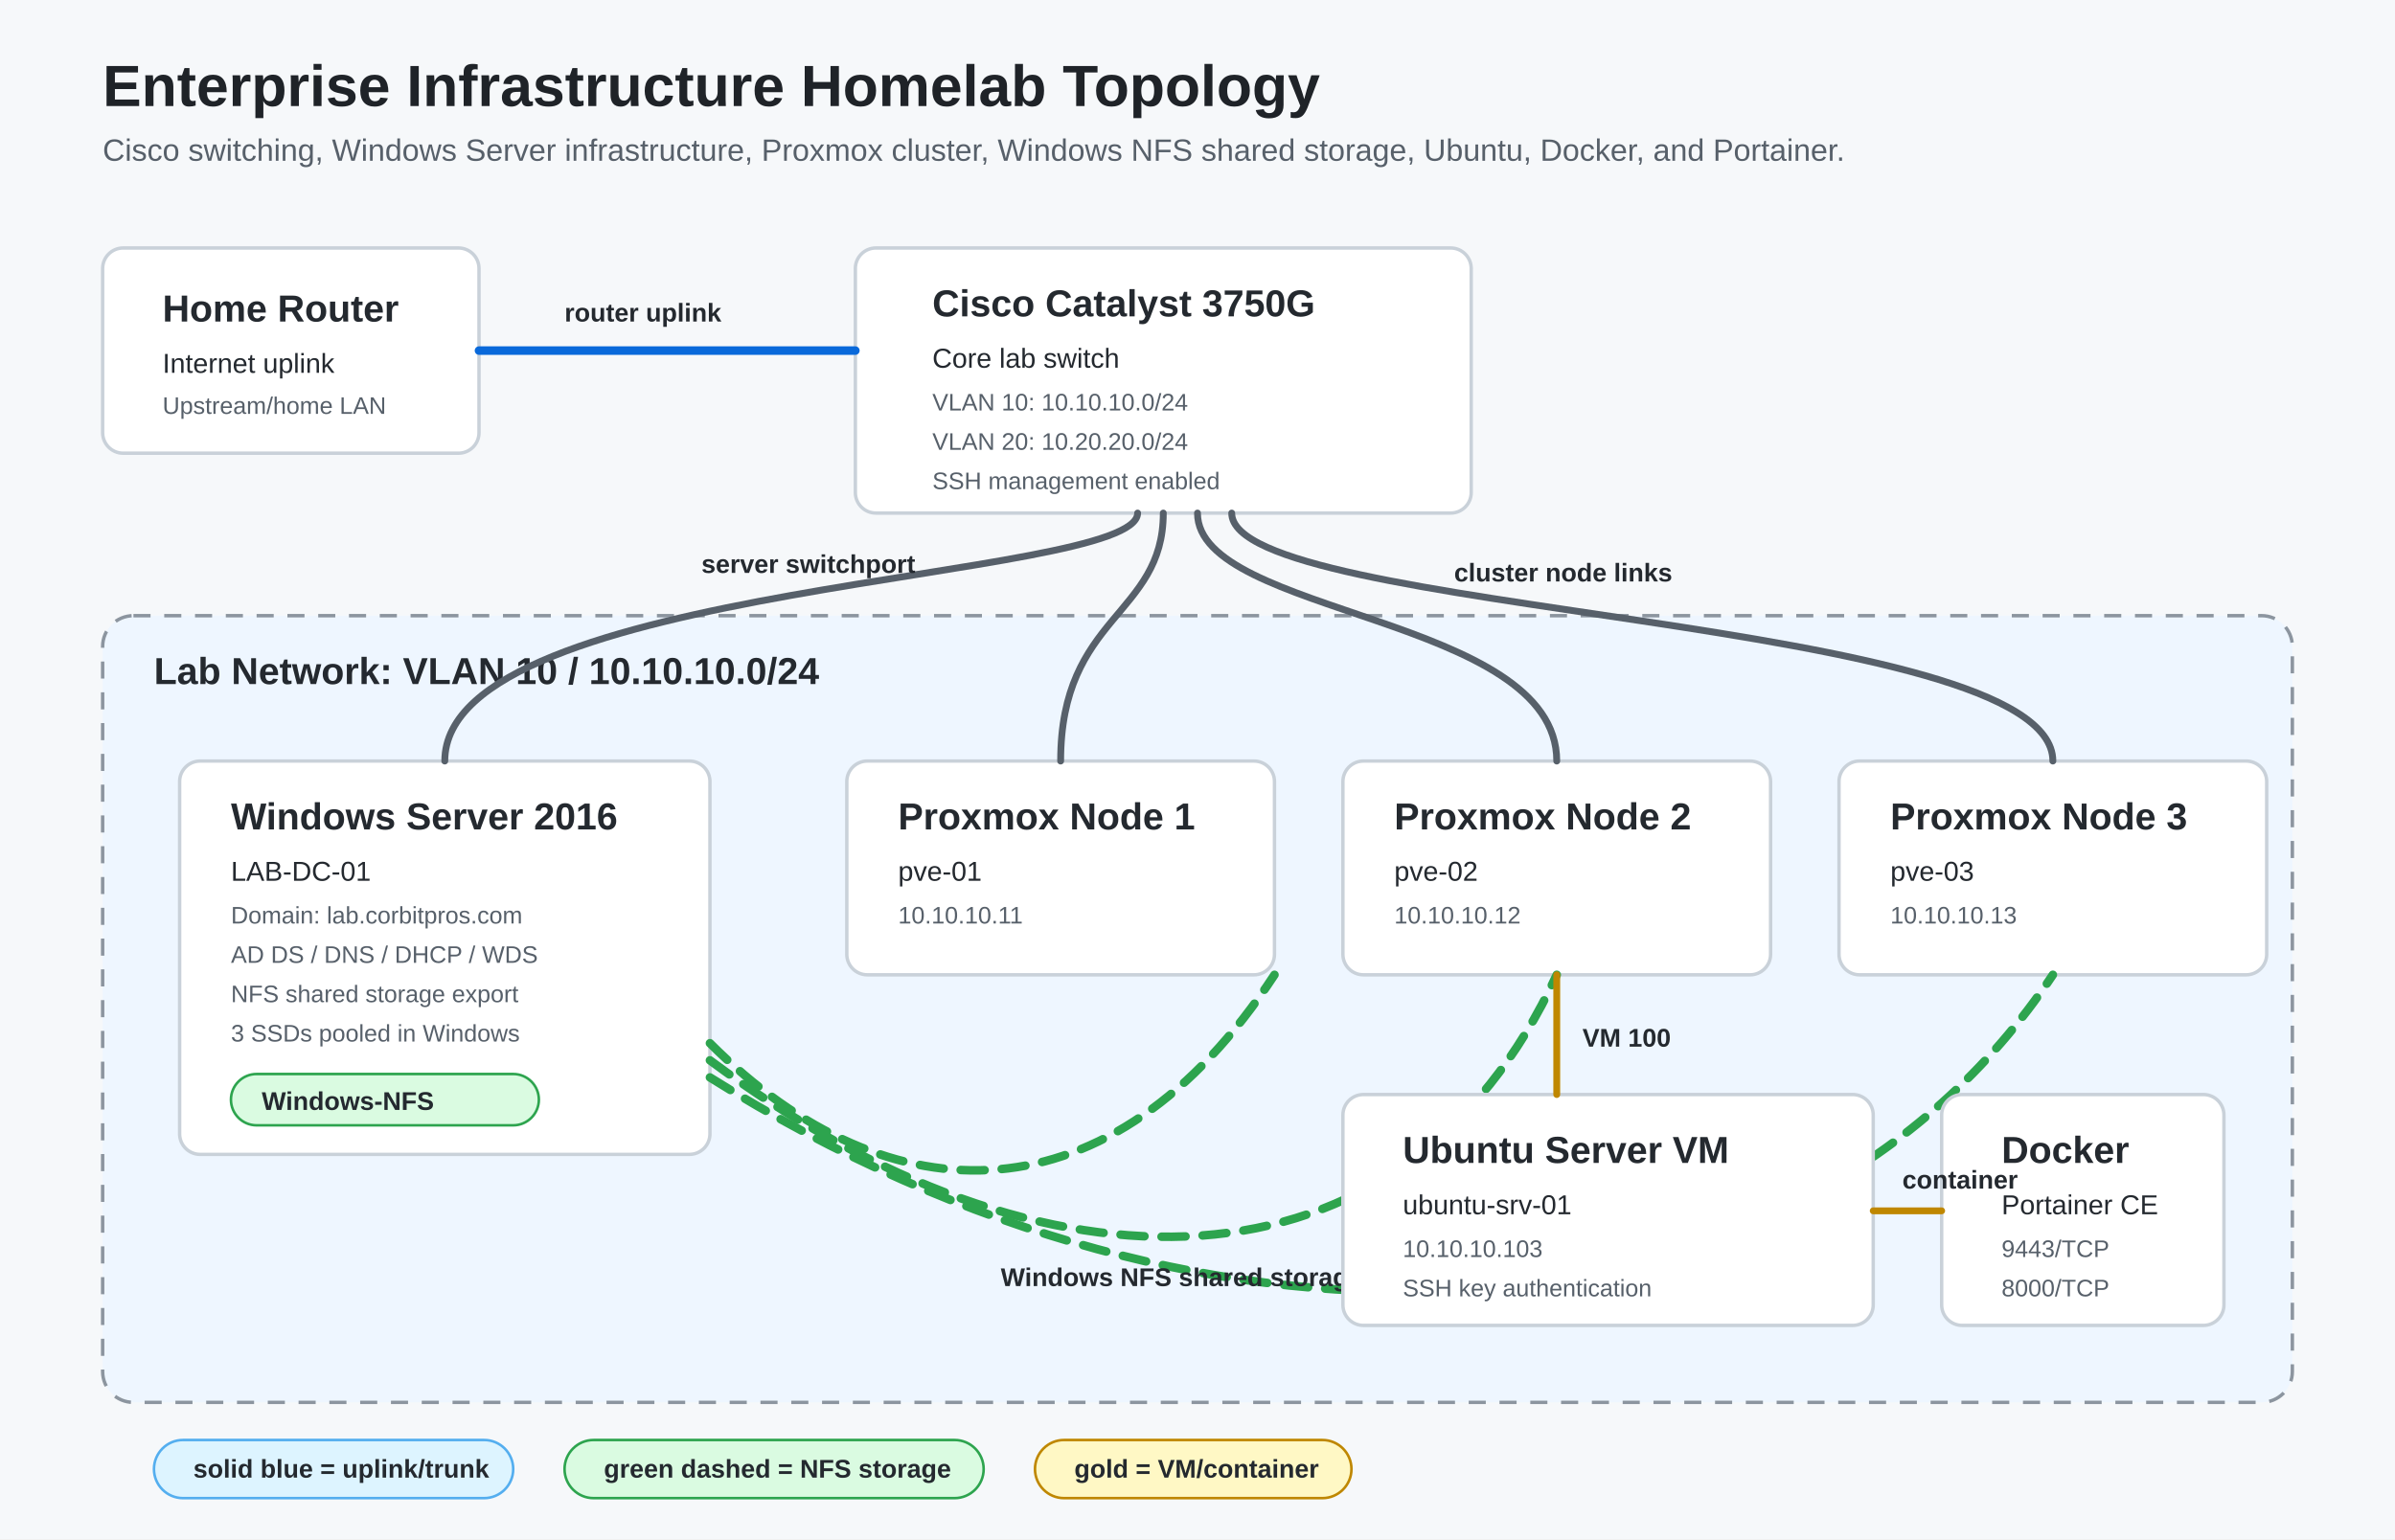
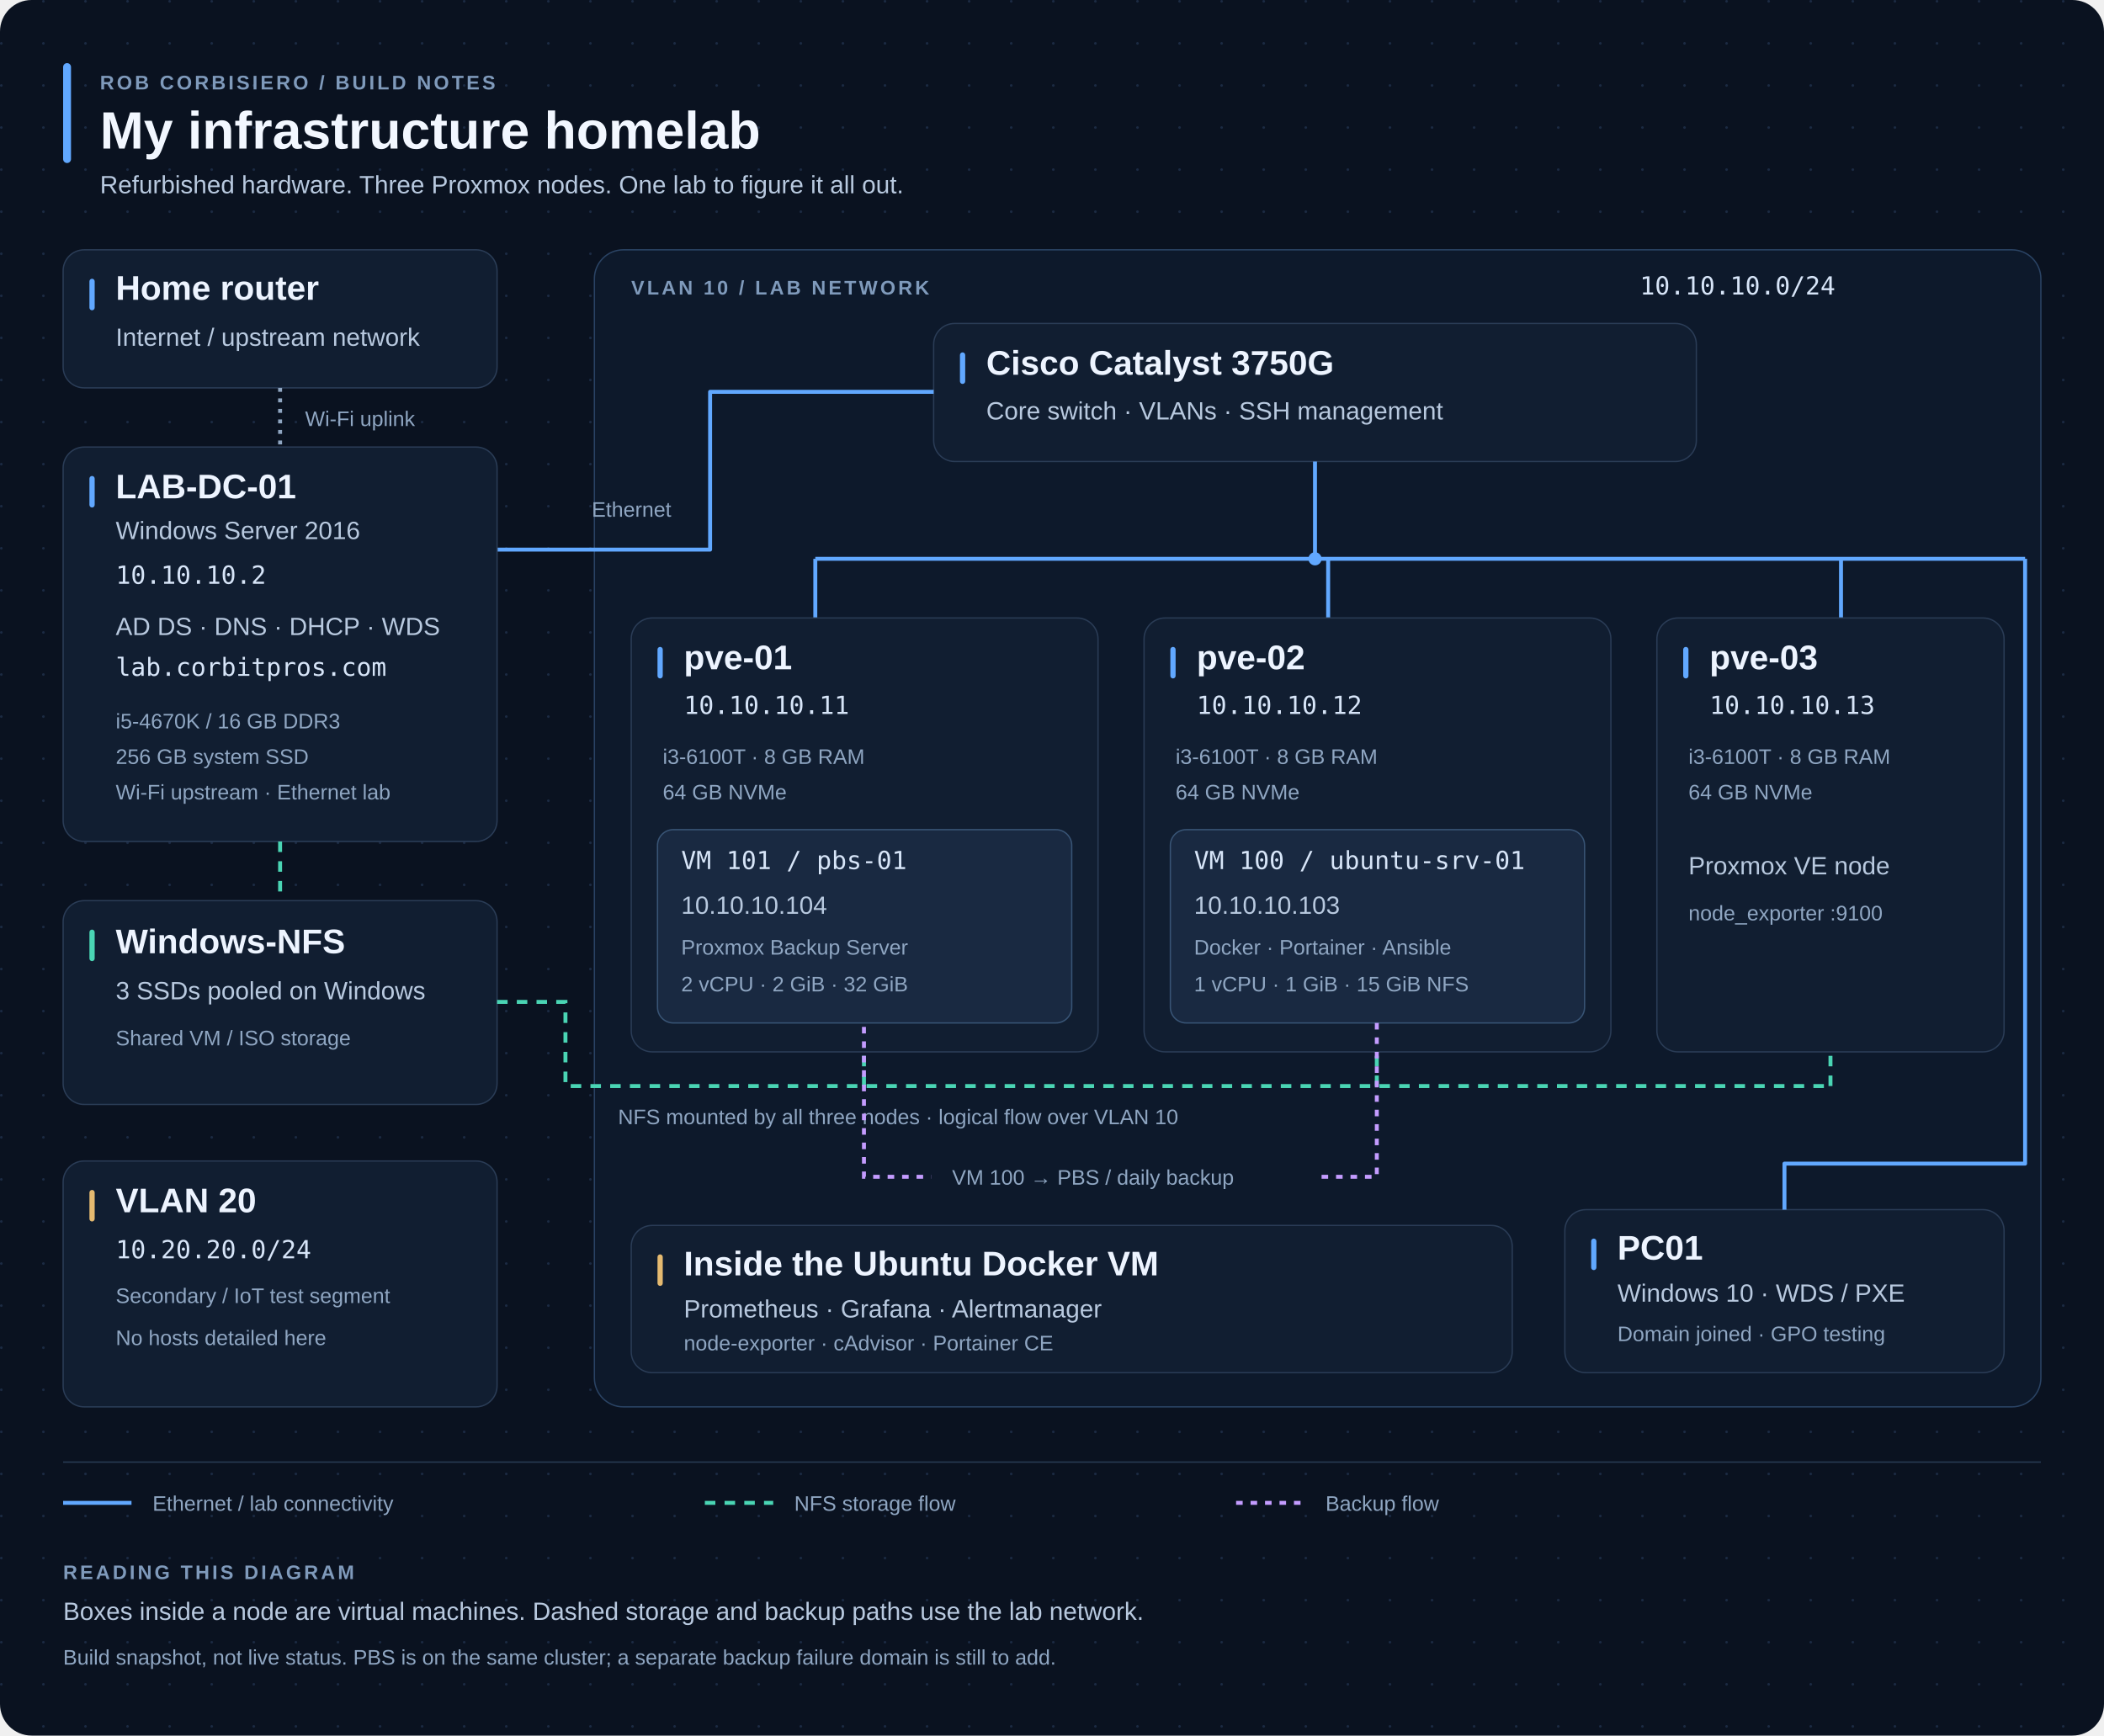
- <svg xmlns="http://www.w3.org/2000/svg" width="1400" height="900" viewBox="0 0 1400 900" role="img" aria-labelledby="title desc">
+ <svg xmlns="http://www.w3.org/2000/svg" width="1600" height="1320" viewBox="0 0 1600 1320" role="img" aria-labelledby="title desc">
  <defs>
+     <pattern id="grid" width="32" height="32" patternUnits="userSpaceOnUse">
+       <circle cx="1" cy="1" r="1" fill="#1b2a42" />
+     </pattern>
    <style>
-       .bg { fill: #f6f8fa; }
-       .card { fill: #ffffff; stroke: #c9d1d9; stroke-width: 2; }
-       .zone { fill: #eef6ff; stroke: #8c959f; stroke-width: 2; stroke-dasharray: 10 8; }
-       .title { font: 700 34px Arial, sans-serif; fill: #1f2328; }
-       .subtitle { font: 18px Arial, sans-serif; fill: #57606a; }
-       .h { font: 700 22px Arial, sans-serif; fill: #24292f; }
-       .t { font: 16px Arial, sans-serif; fill: #24292f; }
-       .s { font: 14px Arial, sans-serif; fill: #57606a; }
-       .line { stroke: #57606a; stroke-width: 4; fill: none; stroke-linecap: round; }
-       .trunk { stroke: #0969da; stroke-width: 5; fill: none; stroke-linecap: round; }
-       .nfs { stroke: #2da44e; stroke-width: 5; fill: none; stroke-linecap: round; stroke-dasharray: 14 10; }
-       .vm { stroke: #bf8700; stroke-width: 4; fill: none; stroke-linecap: round; }
-       .label { font: 700 15px Arial, sans-serif; fill: #24292f; }
-       .pill { fill: #ddf4ff; stroke: #54aeef; stroke-width: 1.5; }
-       .pill2 { fill: #dafbe1; stroke: #2da44e; stroke-width: 1.5; }
-       .pill3 { fill: #fff8c5; stroke: #bf8700; stroke-width: 1.5; }
-     </style>
+ text{font-family:Segoe UI,Arial,sans-serif} .heading{font-size:26px;font-weight:700;fill:#edf4ff} .body{font-size:19px;fill:#b8c9df} .small{font-size:16px;fill:#8fa6c2} .label{font-size:15px;font-weight:700;letter-spacing:2px;fill:#7f9abb} .mono{font-family:Consolas,monospace;font-size:19px;fill:#d7e5f8} .wire{fill:none;stroke:#61a8ff;stroke-width:3;stroke-linejoin:round} .storage{fill:none;stroke:#4ad5b4;stroke-width:3;stroke-dasharray:8 7} .backup{fill:none;stroke:#c49cff;stroke-width:3;stroke-dasharray:5 6}
+ </style>
  </defs>
-   <rect class="bg" width="1400" height="900" />
-   <text class="title" x="60" y="62">Enterprise Infrastructure Homelab Topology</text>
-   <text class="subtitle" x="60" y="94">Cisco switching, Windows Server infrastructure, Proxmox cluster, Windows NFS shared storage, Ubuntu, Docker, and Portainer.</text>
-   <rect class="card" x="60" y="145" width="220" height="120" rx="12" />
-   <text class="h" x="95" y="188">Home Router</text>
-   <text class="t" x="95" y="218">Internet uplink</text>
-   <text class="s" x="95" y="242">Upstream/home LAN</text>
-   <rect class="card" x="500" y="145" width="360" height="155" rx="12" />
-   <text class="h" x="545" y="185">Cisco Catalyst 3750G</text>
-   <text class="t" x="545" y="215">Core lab switch</text>
-   <text class="s" x="545" y="240">VLAN 10: 10.10.10.0/24</text>
-   <text class="s" x="545" y="263">VLAN 20: 10.20.20.0/24</text>
-   <text class="s" x="545" y="286">SSH management enabled</text>
-   <path class="trunk" d="M280 205 C350 205, 420 205, 500 205" />
-   <text class="label" x="330" y="188">router uplink</text>
-   <rect class="zone" x="60" y="360" width="1280" height="460" rx="18" />
-   <text class="h" x="90" y="400">Lab Network: VLAN 10 / 10.10.10.0/24</text>
-   <rect class="card" x="105" y="445" width="310" height="230" rx="12" />
-   <text class="h" x="135" y="485">Windows Server 2016</text>
-   <text class="t" x="135" y="515">LAB-DC-01</text>
-   <text class="s" x="135" y="540">Domain: lab.corbitpros.com</text>
-   <text class="s" x="135" y="563">AD DS / DNS / DHCP / WDS</text>
-   <text class="s" x="135" y="586">NFS shared storage export</text>
-   <text class="s" x="135" y="609">3 SSDs pooled in Windows</text>
-   <rect class="pill2" x="135" y="628" width="180" height="30" rx="15" />
-   <text class="label" x="153" y="649">Windows-NFS</text>
-   <path class="line" d="M665 300 C665 340, 260 340, 260 445" />
-   <text class="label" x="410" y="335">server switchport</text>
-   <rect class="card" x="495" y="445" width="250" height="125" rx="12" />
-   <text class="h" x="525" y="485">Proxmox Node 1</text>
-   <text class="t" x="525" y="515">pve-01</text>
-   <text class="s" x="525" y="540">10.10.10.11</text>
-   <rect class="card" x="785" y="445" width="250" height="125" rx="12" />
-   <text class="h" x="815" y="485">Proxmox Node 2</text>
-   <text class="t" x="815" y="515">pve-02</text>
-   <text class="s" x="815" y="540">10.10.10.12</text>
-   <rect class="card" x="1075" y="445" width="250" height="125" rx="12" />
-   <text class="h" x="1105" y="485">Proxmox Node 3</text>
-   <text class="t" x="1105" y="515">pve-03</text>
-   <text class="s" x="1105" y="540">10.10.10.13</text>
-   <path class="line" d="M680 300 C680 360, 620 360, 620 445" />
-   <path class="line" d="M700 300 C700 360, 910 360, 910 445" />
-   <path class="line" d="M720 300 C720 360, 1200 360, 1200 445" />
-   <text class="label" x="850" y="340">cluster node links</text>
-   <path class="nfs" d="M415 610 C520 715, 650 715, 745 570" />
-   <path class="nfs" d="M415 620 C610 765, 820 765, 910 570" />
-   <path class="nfs" d="M415 630 C710 815, 1050 795, 1200 570" />
-   <text class="label" x="585" y="752">Windows NFS shared storage mounted by Proxmox nodes</text>
-   <rect class="card" x="785" y="640" width="310" height="135" rx="12" />
-   <text class="h" x="820" y="680">Ubuntu Server VM</text>
-   <text class="t" x="820" y="710">ubuntu-srv-01</text>
-   <text class="s" x="820" y="735">10.10.10.103</text>
-   <text class="s" x="820" y="758">SSH key authentication</text>
-   <path class="vm" d="M910 570 C910 600, 910 615, 910 640" />
-   <text class="label" x="925" y="612">VM 100</text>
-   <rect class="card" x="1135" y="640" width="165" height="135" rx="12" />
-   <text class="h" x="1170" y="680">Docker</text>
-   <text class="t" x="1170" y="710">Portainer CE</text>
-   <text class="s" x="1170" y="735">9443/TCP</text>
-   <text class="s" x="1170" y="758">8000/TCP</text>
-   <path class="vm" d="M1095 708 C1110 708, 1120 708, 1135 708" />
-   <text class="label" x="1112" y="695">container</text>
-   <rect class="pill" x="90" y="842" width="210" height="34" rx="17" />
-   <text class="label" x="113" y="864">solid blue = uplink/trunk</text>
-   <rect class="pill2" x="330" y="842" width="245" height="34" rx="17" />
-   <text class="label" x="353" y="864">green dashed = NFS storage</text>
-   <rect class="pill3" x="605" y="842" width="185" height="34" rx="17" />
-   <text class="label" x="628" y="864">gold = VM/container</text>
+   <rect width="1600" height="1320" rx="24" fill="#0a1220" />
+   <rect width="1600" height="1320" rx="24" fill="url(#grid)" />
+   <rect x="48" y="48" width="6" height="76" rx="3" fill="#61a8ff" />
+   <text x="76" y="68" class="label">ROB CORBISIERO / BUILD NOTES</text>
+   <text x="76" y="113" fill="#f2f7ff" font-size="40" font-weight="700">My infrastructure homelab</text>
+   <text x="76" y="147" class="body">Refurbished hardware. Three Proxmox nodes. One lab to figure it all out.</text>
+   <rect x="48" y="190" width="330" height="105" rx="16" fill="#111e31" stroke="#2a3c56" />
+   <rect x="68" y="212" width="4" height="24" rx="2" fill="#61a8ff" />
+   <text x="88" y="228" class="heading">Home router</text>
+   <text x="88" y="263" class="body">Internet / upstream network</text>
+   <path d="M213 295 V340" fill="none" stroke="#8fa6c2" stroke-width="3" stroke-dasharray="3 5" />
+   <text x="232" y="324" class="small">Wi-Fi uplink</text>
+   <rect x="452" y="190" width="1100" height="880" rx="22" fill="#0d192b" stroke="#2a4364" />
+   <text x="480" y="224" class="label">VLAN 10 / LAB NETWORK</text>
+   <text x="1247" y="224" class="mono">10.10.10.0/24</text>
+   <rect x="710" y="246" width="580" height="105" rx="16" fill="#111e31" stroke="#2a3c56" />
+   <rect x="730" y="268" width="4" height="24" rx="2" fill="#61a8ff" />
+   <text x="750" y="285" class="heading">Cisco Catalyst 3750G</text>
+   <text x="750" y="319" class="body">Core switch · VLANs · SSH management</text>
+   <path d="M378 418 H540 V298 H710" class="wire" />
+   <text x="450" y="393" class="small">Ethernet</text>
+   <path d="M1000 351 V425 M620 425 H1540 M620 425 V470 M1010 425 V470 M1400 425 V470" class="wire" />
+   <circle cx="1000" cy="425" r="5" fill="#61a8ff" />
+   <rect x="48" y="340" width="330" height="300" rx="16" fill="#111e31" stroke="#2a3c56" />
+   <rect x="68" y="362" width="4" height="24" rx="2" fill="#61a8ff" />
+   <text x="88" y="379" class="heading">LAB-DC-01</text>
+   <text x="88" y="410" class="body">Windows Server 2016</text>
+   <text x="88" y="444" class="mono">10.10.10.2</text>
+   <text x="88" y="483" class="body">AD DS · DNS · DHCP · WDS</text>
+   <text x="88" y="514" class="mono">lab.corbitpros.com</text>
+   <text x="88" y="554" class="small">i5-4670K / 16 GB DDR3</text>
+   <text x="88" y="581" class="small">256 GB system SSD</text>
+   <text x="88" y="608" class="small">Wi-Fi upstream · Ethernet lab</text>
+   <rect x="480" y="470" width="355" height="330" rx="16" fill="#111e31" stroke="#2a3c56" />
+   <rect x="500" y="492" width="4" height="24" rx="2" fill="#61a8ff" />
+   <text x="520" y="509" class="heading">pve-01</text>
+   <text x="520" y="543" class="mono">10.10.10.11</text>
+   <text x="504" y="581" class="small">i3-6100T · 8 GB RAM</text>
+   <text x="504" y="608" class="small">64 GB NVMe</text>
+   <rect x="500" y="631" width="315" height="147" rx="12" fill="#192941" stroke="#385475" />
+   <text x="518" y="661" class="mono">VM 101 / pbs-01</text>
+   <text x="518" y="695" class="body">10.10.10.104</text>
+   <text x="518" y="726" class="small">Proxmox Backup Server</text>
+   <text x="518" y="754" class="small">2 vCPU · 2 GiB · 32 GiB</text>
+   <rect x="870" y="470" width="355" height="330" rx="16" fill="#111e31" stroke="#2a3c56" />
+   <rect x="890" y="492" width="4" height="24" rx="2" fill="#61a8ff" />
+   <text x="910" y="509" class="heading">pve-02</text>
+   <text x="910" y="543" class="mono">10.10.10.12</text>
+   <text x="894" y="581" class="small">i3-6100T · 8 GB RAM</text>
+   <text x="894" y="608" class="small">64 GB NVMe</text>
+   <rect x="890" y="631" width="315" height="147" rx="12" fill="#192941" stroke="#385475" />
+   <text x="908" y="661" class="mono">VM 100 / ubuntu-srv-01</text>
+   <text x="908" y="695" class="body">10.10.10.103</text>
+   <text x="908" y="726" class="small">Docker · Portainer · Ansible</text>
+   <text x="908" y="754" class="small">1 vCPU · 1 GiB · 15 GiB NFS</text>
+   <rect x="1260" y="470" width="264" height="330" rx="16" fill="#111e31" stroke="#2a3c56" />
+   <rect x="1280" y="492" width="4" height="24" rx="2" fill="#61a8ff" />
+   <text x="1300" y="509" class="heading">pve-03</text>
+   <text x="1300" y="543" class="mono">10.10.10.13</text>
+   <text x="1284" y="581" class="small">i3-6100T · 8 GB RAM</text>
+   <text x="1284" y="608" class="small">64 GB NVMe</text>
+   <text x="1284" y="665" class="body">Proxmox VE node</text>
+   <text x="1284" y="700" class="small">node_exporter :9100</text>
+   <rect x="48" y="685" width="330" height="155" rx="16" fill="#111e31" stroke="#2a3c56" />
+   <rect x="68" y="707" width="4" height="24" rx="2" fill="#4ad5b4" />
+   <text x="88" y="725" class="heading">Windows-NFS</text>
+   <text x="88" y="760" class="body">3 SSDs pooled on Windows</text>
+   <text x="88" y="795" class="small">Shared VM / ISO storage</text>
+   <path d="M213 640 V685" class="storage" />
+   <path d="M378 762 H430 V826 H1392 M657 826 V800 M1047 826 V800 M1392 826 V800" class="storage" />
+   <text x="470" y="855" class="small">NFS mounted by all three nodes · logical flow over VLAN 10</text>
+   <path d="M1047 778 V895 H657 V778" class="backup" />
+   <rect x="708" y="879" width="295" height="31" rx="8" fill="#0d192b" />
+   <text x="724" y="901" class="small">VM 100 → PBS / daily backup</text>
+   <rect x="1190" y="920" width="334" height="124" rx="16" fill="#111e31" stroke="#2a3c56" />
+   <rect x="1210" y="942" width="4" height="24" rx="2" fill="#61a8ff" />
+   <text x="1230" y="958" class="heading">PC01</text>
+   <text x="1230" y="990" class="body">Windows 10 · WDS / PXE</text>
+   <text x="1230" y="1020" class="small">Domain joined · GPO testing</text>
+   <path d="M1540 425 V885 H1357 V920" class="wire" />
+   <rect x="480" y="932" width="670" height="112" rx="16" fill="#111e31" stroke="#2a3c56" />
+   <rect x="500" y="954" width="4" height="24" rx="2" fill="#e5ba70" />
+   <text x="520" y="970" class="heading">Inside the Ubuntu Docker VM</text>
+   <text x="520" y="1002" class="body">Prometheus · Grafana · Alertmanager</text>
+   <text x="520" y="1027" class="small">node-exporter · cAdvisor · Portainer CE</text>
+   <rect x="48" y="883" width="330" height="187" rx="16" fill="#111e31" stroke="#2a3c56" />
+   <rect x="68" y="905" width="4" height="24" rx="2" fill="#e5ba70" />
+   <text x="88" y="922" class="heading">VLAN 20</text>
+   <text x="88" y="957" class="mono">10.20.20.0/24</text>
+   <text x="88" y="991" class="small">Secondary / IoT test segment</text>
+   <text x="88" y="1023" class="small">No hosts detailed here</text>
+   <path d="M48 1112 H1552" stroke="#293b54" />
+   <path d="M48 1143 H100" class="wire" />
+   <text x="116" y="1149" class="small">Ethernet / lab connectivity</text>
+   <path d="M536 1143 H588" class="storage" />
+   <text x="604" y="1149" class="small">NFS storage flow</text>
+   <path d="M940 1143 H992" class="backup" />
+   <text x="1008" y="1149" class="small">Backup flow</text>
+   <text x="48" y="1201" class="label">READING THIS DIAGRAM</text>
+   <text x="48" y="1232" class="body">Boxes inside a node are virtual machines. Dashed storage and backup paths use the lab network.</text>
+   <text x="48" y="1266" class="small">Build snapshot, not live status. PBS is on the same cluster; a separate backup failure domain is still to add.</text>
</svg>
